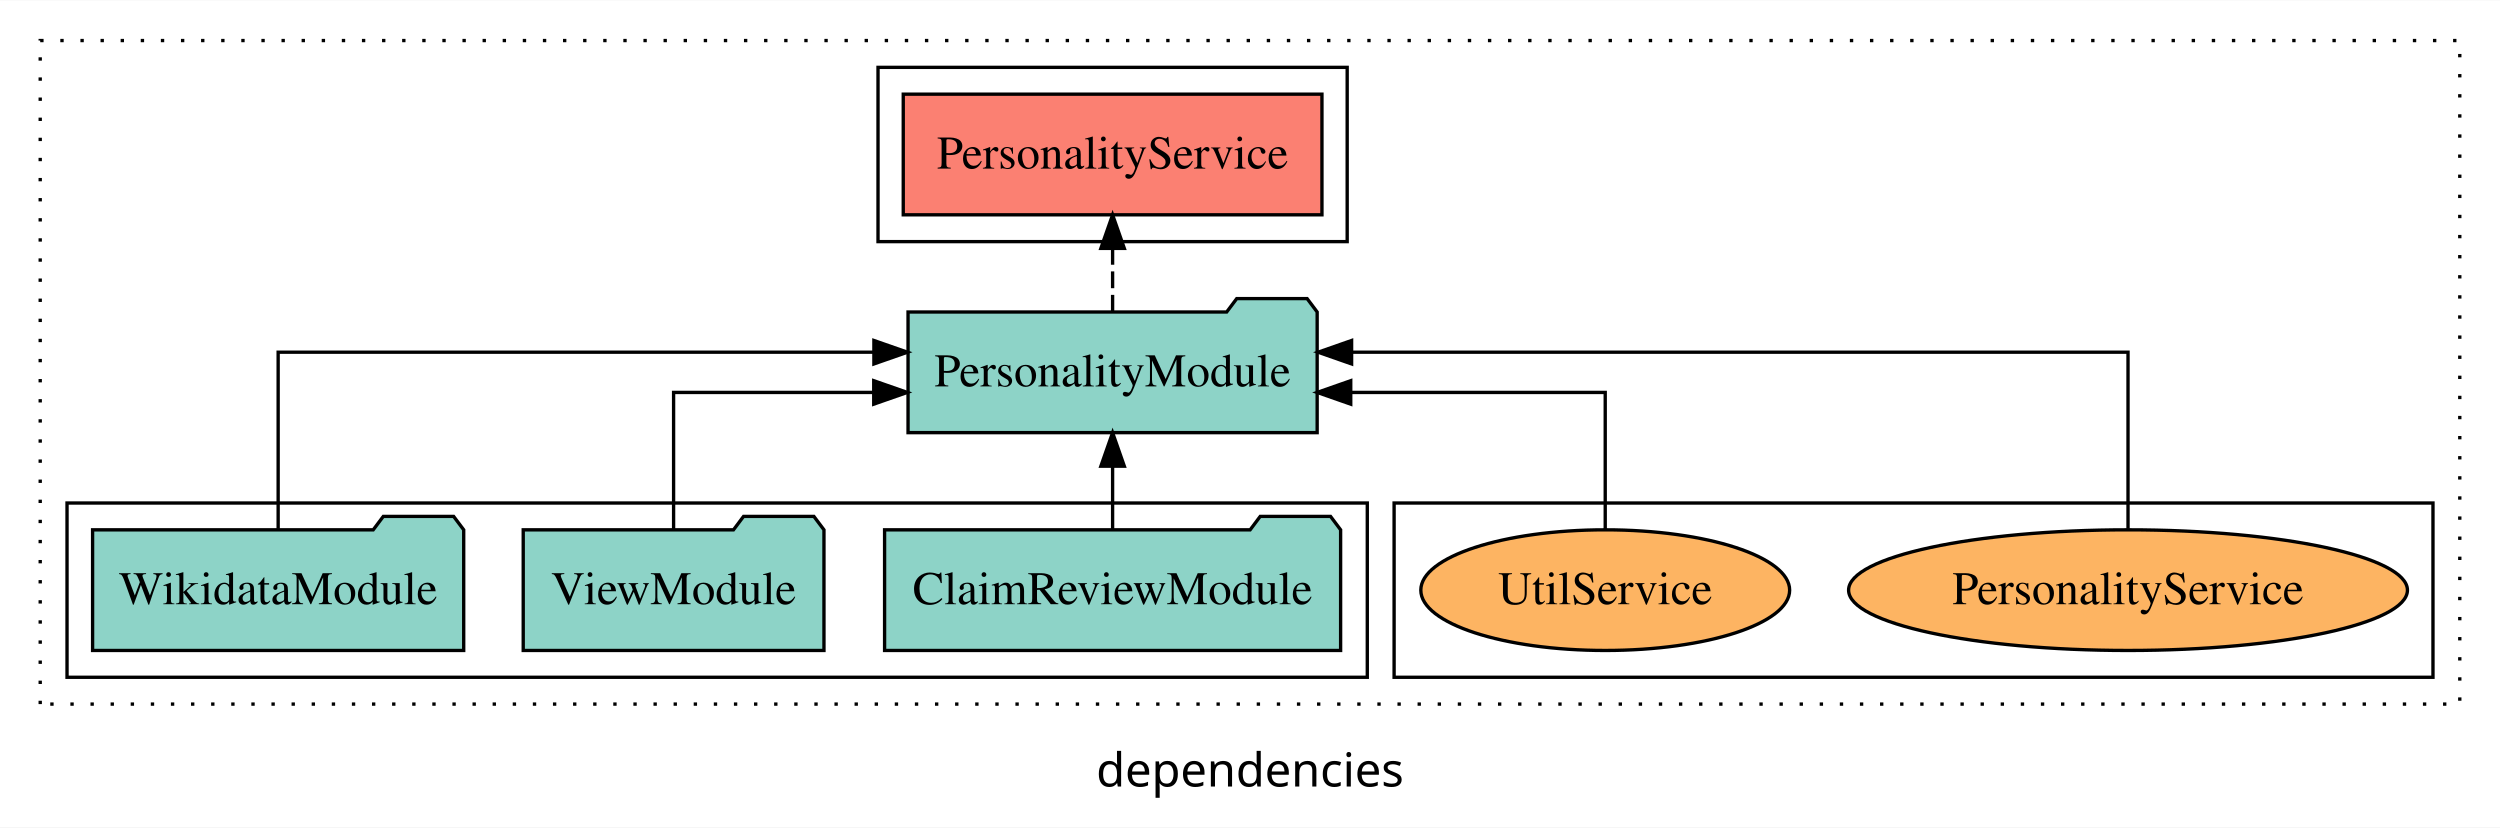
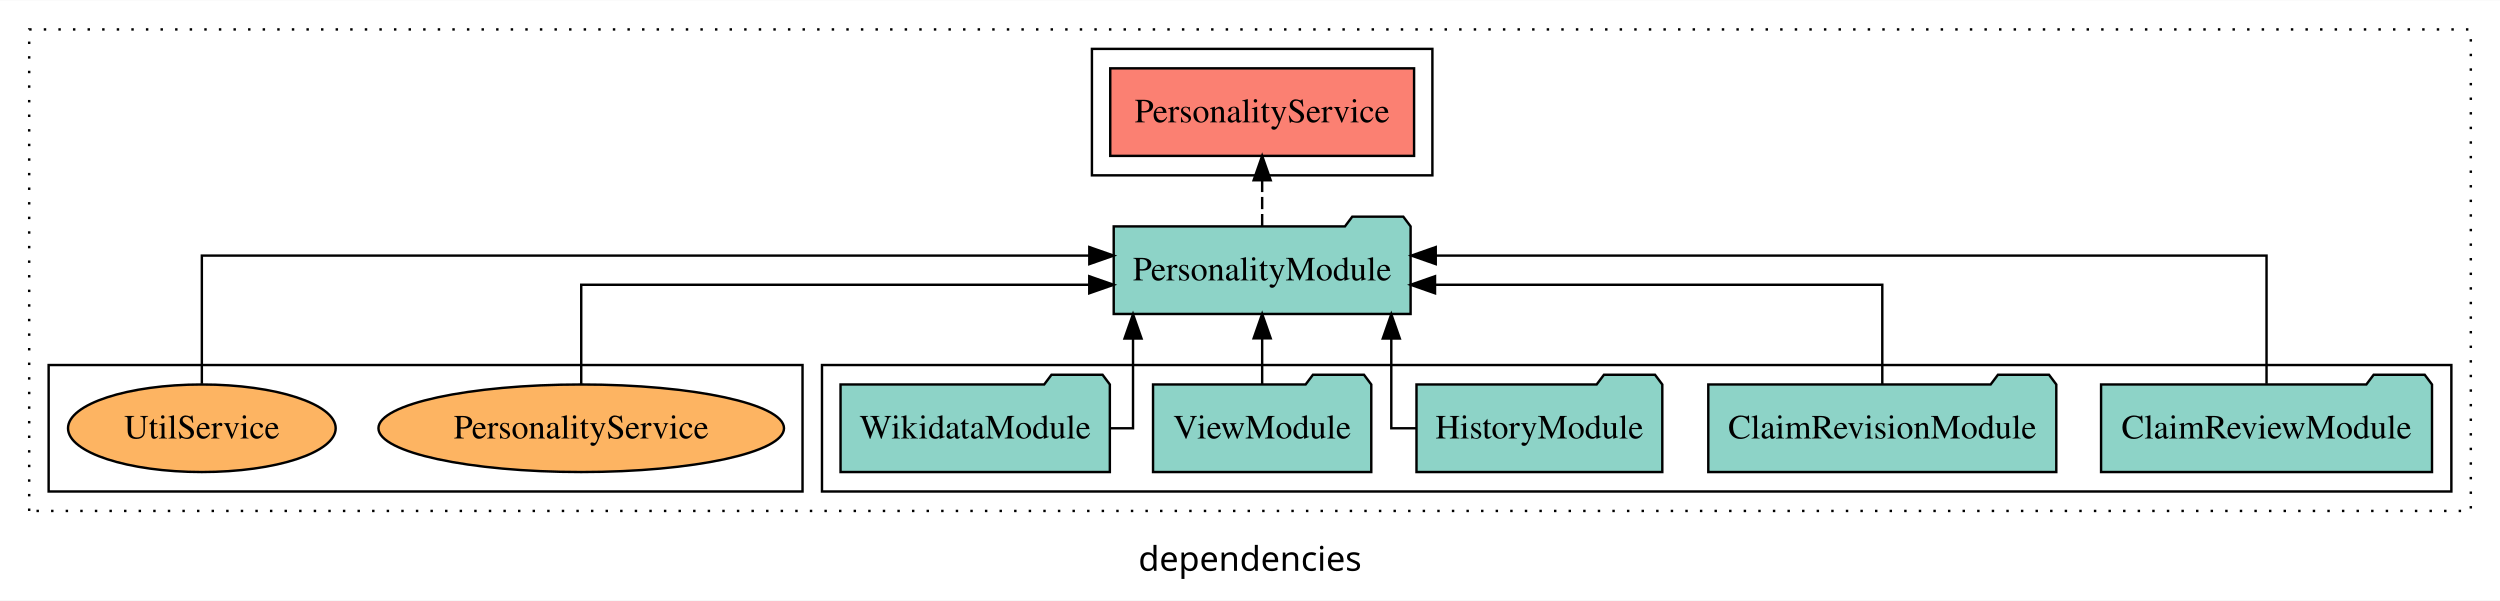
- <svg xmlns="http://www.w3.org/2000/svg" width="746pt" height="247pt" viewBox="0.00 0.00 746.00 246.80">
+ <svg xmlns="http://www.w3.org/2000/svg" width="1028pt" height="247pt" viewBox="0.00 0.00 1028.00 246.80">
  <g id="graph0" class="graph" transform="scale(1 1) rotate(0) translate(4 242.8)">
-     <polygon fill="white" stroke="transparent" points="-4,4 -4,-242.8 742,-242.8 742,4 -4,4" />
-     <text text-anchor="middle" x="369" y="-8.2" font-family="sans-serif" font-size="14.00">dependencies</text>
+     <polygon fill="white" stroke="transparent" points="-4,4 -4,-242.8 1024,-242.8 1024,4 -4,4" />
+     <text text-anchor="middle" x="510" y="-8.2" font-family="sans-serif" font-size="14.00">dependencies</text>
    <g id="clust1" class="cluster">
-       <polygon fill="none" stroke="black" stroke-dasharray="1,5" points="8,-32.8 8,-230.8 730,-230.8 730,-32.8 8,-32.8" />
+       <polygon fill="none" stroke="black" stroke-dasharray="1,5" points="8,-32.8 8,-230.8 1012,-230.8 1012,-32.8 8,-32.8" />
+     </g>
+     <g id="clust3" class="cluster">
+       <polygon fill="none" stroke="black" points="334,-40.8 334,-92.8 1004,-92.8 1004,-40.8 334,-40.8" />
+     </g>
+     <g id="clust4" class="cluster">
+       <polygon fill="none" stroke="black" points="445,-170.8 445,-222.8 585,-222.8 585,-170.8 445,-170.8" />
    </g>
    <g id="clust6" class="cluster">
-       <polygon fill="none" stroke="black" points="412,-40.8 412,-92.8 722,-92.8 722,-40.8 412,-40.8" />
-     </g>
-     <g id="clust4" class="cluster">
-       <polygon fill="none" stroke="black" points="258,-170.8 258,-222.8 398,-222.8 398,-170.8 258,-170.8" />
-     </g>
-     <g id="clust3" class="cluster">
-       <polygon fill="none" stroke="black" points="16,-40.8 16,-92.8 404,-92.8 404,-40.8 16,-40.8" />
+       <polygon fill="none" stroke="black" points="16,-40.8 16,-92.8 326,-92.8 326,-40.8 16,-40.8" />
    </g>
    <g id="node1" class="node">
-       <polygon fill="#8dd3c7" stroke="black" points="396.04,-84.8 393.04,-88.8 372.04,-88.8 369.04,-84.8 259.96,-84.8 259.96,-48.8 396.04,-48.8 396.04,-84.8" />
-       <text text-anchor="middle" x="328" y="-62.6" font-family="Times,serif" font-size="14.00">ClaimReviewModule</text>
+       <polygon fill="#8dd3c7" stroke="black" points="996.04,-84.8 993.04,-88.8 972.04,-88.8 969.04,-84.8 859.96,-84.8 859.96,-48.8 996.04,-48.8 996.04,-84.8" />
+       <text text-anchor="middle" x="928" y="-62.6" font-family="Times,serif" font-size="14.00">ClaimReviewModule</text>
+     </g>
+     <g id="node6" class="node">
+       <polygon fill="#8dd3c7" stroke="black" points="576.04,-149.8 573.04,-153.8 552.04,-153.8 549.04,-149.8 453.96,-149.8 453.96,-113.8 576.04,-113.8 576.04,-149.8" />
+       <text text-anchor="middle" x="515" y="-127.6" font-family="Times,serif" font-size="14.00">PersonalityModule</text>
+     </g>
+     <g id="edge1" class="edge">
+       <path fill="none" stroke="black" d="M928,-85.08C928,-106.12 928,-137.8 928,-137.8 928,-137.8 586.38,-137.8 586.38,-137.8" />
+       <polygon fill="black" stroke="black" points="586.38,-134.3 576.38,-137.8 586.38,-141.3 586.38,-134.3" />
+     </g>
+     <g id="node2" class="node">
+       <polygon fill="#8dd3c7" stroke="black" points="841.55,-84.8 838.55,-88.8 817.55,-88.8 814.55,-84.8 698.45,-84.8 698.45,-48.8 841.55,-48.8 841.55,-84.8" />
+       <text text-anchor="middle" x="770" y="-62.6" font-family="Times,serif" font-size="14.00">ClaimRevisionModule</text>
+     </g>
+     <g id="edge2" class="edge">
+       <path fill="none" stroke="black" d="M770,-84.82C770,-102.17 770,-125.8 770,-125.8 770,-125.8 586.08,-125.8 586.08,-125.8" />
+       <polygon fill="black" stroke="black" points="586.08,-122.3 576.08,-125.8 586.08,-129.3 586.08,-122.3" />
+     </g>
+     <g id="node3" class="node">
+       <polygon fill="#8dd3c7" stroke="black" points="679.54,-84.8 676.54,-88.8 655.54,-88.8 652.54,-84.8 578.46,-84.8 578.46,-48.8 679.54,-48.8 679.54,-84.8" />
+       <text text-anchor="middle" x="629" y="-62.6" font-family="Times,serif" font-size="14.00">HistoryModule</text>
+     </g>
+     <g id="edge3" class="edge">
+       <path fill="none" stroke="black" d="M578.43,-66.8C572.27,-66.8 568.1,-66.8 568.1,-66.8 568.1,-66.8 568.1,-103.69 568.1,-103.69" />
+       <polygon fill="black" stroke="black" points="564.6,-103.69 568.1,-113.69 571.6,-103.69 564.6,-103.69" />
    </g>
    <g id="node4" class="node">
-       <polygon fill="#8dd3c7" stroke="black" points="389.04,-149.8 386.04,-153.8 365.04,-153.8 362.04,-149.8 266.96,-149.8 266.96,-113.8 389.04,-113.8 389.04,-149.8" />
-       <text text-anchor="middle" x="328" y="-127.6" font-family="Times,serif" font-size="14.00">PersonalityModule</text>
+       <polygon fill="#8dd3c7" stroke="black" points="559.87,-84.8 556.87,-88.8 535.87,-88.8 532.87,-84.8 470.13,-84.8 470.13,-48.8 559.87,-48.8 559.87,-84.8" />
+       <text text-anchor="middle" x="515" y="-62.6" font-family="Times,serif" font-size="14.00">ViewModule</text>
    </g>
-     <g id="edge1" class="edge">
-       <path fill="none" stroke="black" d="M328,-84.91C328,-84.91 328,-103.79 328,-103.79" />
-       <polygon fill="black" stroke="black" points="324.5,-103.79 328,-113.79 331.5,-103.79 324.5,-103.79" />
-     </g>
-     <g id="node2" class="node">
-       <polygon fill="#8dd3c7" stroke="black" points="241.87,-84.8 238.87,-88.8 217.87,-88.8 214.87,-84.8 152.13,-84.8 152.13,-48.8 241.87,-48.8 241.87,-84.8" />
-       <text text-anchor="middle" x="197" y="-62.6" font-family="Times,serif" font-size="14.00">ViewModule</text>
-     </g>
-     <g id="edge2" class="edge">
-       <path fill="none" stroke="black" d="M197,-84.82C197,-102.17 197,-125.8 197,-125.8 197,-125.8 256.72,-125.8 256.72,-125.8" />
-       <polygon fill="black" stroke="black" points="256.72,-129.3 266.72,-125.8 256.72,-122.3 256.72,-129.3" />
-     </g>
-     <g id="node3" class="node">
-       <polygon fill="#8dd3c7" stroke="black" points="134.37,-84.8 131.37,-88.8 110.37,-88.8 107.37,-84.8 23.63,-84.8 23.63,-48.8 134.37,-48.8 134.37,-84.8" />
-       <text text-anchor="middle" x="79" y="-62.6" font-family="Times,serif" font-size="14.00">WikidataModule</text>
-     </g>
-     <g id="edge3" class="edge">
-       <path fill="none" stroke="black" d="M79,-85.08C79,-106.12 79,-137.8 79,-137.8 79,-137.8 256.77,-137.8 256.77,-137.8" />
-       <polygon fill="black" stroke="black" points="256.77,-141.3 266.77,-137.8 256.77,-134.3 256.77,-141.3" />
+     <g id="edge4" class="edge">
+       <path fill="none" stroke="black" d="M515,-84.91C515,-84.91 515,-103.79 515,-103.79" />
+       <polygon fill="black" stroke="black" points="511.5,-103.79 515,-113.79 518.5,-103.79 511.5,-103.79" />
    </g>
    <g id="node5" class="node">
-       <polygon fill="#fb8072" stroke="black" points="390.47,-214.8 265.53,-214.8 265.53,-178.8 390.47,-178.8 390.47,-214.8" />
-       <text text-anchor="middle" x="328" y="-192.6" font-family="Times,serif" font-size="14.00">PersonalityService </text>
-     </g>
-     <g id="edge4" class="edge">
-       <path fill="none" stroke="black" stroke-dasharray="5,2" d="M328,-149.91C328,-149.91 328,-168.79 328,-168.79" />
-       <polygon fill="black" stroke="black" points="324.5,-168.79 328,-178.79 331.5,-168.79 324.5,-168.79" />
-     </g>
-     <g id="node6" class="node">
-       <ellipse fill="#fdb462" stroke="black" cx="631" cy="-66.8" rx="83.38" ry="18" />
-       <text text-anchor="middle" x="631" y="-62.6" font-family="Times,serif" font-size="14.00">PersonalityService</text>
+       <polygon fill="#8dd3c7" stroke="black" points="452.37,-84.8 449.37,-88.8 428.37,-88.8 425.37,-84.8 341.63,-84.8 341.63,-48.8 452.37,-48.8 452.37,-84.8" />
+       <text text-anchor="middle" x="397" y="-62.6" font-family="Times,serif" font-size="14.00">WikidataModule</text>
    </g>
    <g id="edge5" class="edge">
-       <path fill="none" stroke="black" d="M631,-85.08C631,-106.12 631,-137.8 631,-137.8 631,-137.8 399.32,-137.8 399.32,-137.8" />
-       <polygon fill="black" stroke="black" points="399.32,-134.3 389.32,-137.8 399.32,-141.3 399.32,-134.3" />
+       <path fill="none" stroke="black" d="M452.6,-66.8C458.21,-66.8 461.9,-66.8 461.9,-66.8 461.9,-66.8 461.9,-103.69 461.9,-103.69" />
+       <polygon fill="black" stroke="black" points="458.4,-103.69 461.9,-113.69 465.4,-103.69 458.4,-103.69" />
    </g>
    <g id="node7" class="node">
-       <ellipse fill="#fdb462" stroke="black" cx="475" cy="-66.8" rx="55.03" ry="18" />
-       <text text-anchor="middle" x="475" y="-62.6" font-family="Times,serif" font-size="14.00">UtilService</text>
+       <polygon fill="#fb8072" stroke="black" points="577.47,-214.8 452.53,-214.8 452.53,-178.8 577.47,-178.8 577.47,-214.8" />
+       <text text-anchor="middle" x="515" y="-192.6" font-family="Times,serif" font-size="14.00">PersonalityService </text>
    </g>
    <g id="edge6" class="edge">
-       <path fill="none" stroke="black" d="M475,-84.82C475,-102.17 475,-125.8 475,-125.8 475,-125.8 399.06,-125.8 399.06,-125.8" />
-       <polygon fill="black" stroke="black" points="399.06,-122.3 389.06,-125.8 399.06,-129.3 399.06,-122.3" />
+       <path fill="none" stroke="black" stroke-dasharray="5,2" d="M515,-149.91C515,-149.91 515,-168.79 515,-168.79" />
+       <polygon fill="black" stroke="black" points="511.5,-168.79 515,-178.79 518.5,-168.79 511.5,-168.79" />
+     </g>
+     <g id="node8" class="node">
+       <ellipse fill="#fdb462" stroke="black" cx="235" cy="-66.8" rx="83.38" ry="18" />
+       <text text-anchor="middle" x="235" y="-62.6" font-family="Times,serif" font-size="14.00">PersonalityService</text>
+     </g>
+     <g id="edge7" class="edge">
+       <path fill="none" stroke="black" d="M235,-84.82C235,-102.17 235,-125.8 235,-125.8 235,-125.8 443.9,-125.8 443.9,-125.8" />
+       <polygon fill="black" stroke="black" points="443.9,-129.3 453.9,-125.8 443.9,-122.3 443.9,-129.3" />
+     </g>
+     <g id="node9" class="node">
+       <ellipse fill="#fdb462" stroke="black" cx="79" cy="-66.8" rx="55.03" ry="18" />
+       <text text-anchor="middle" x="79" y="-62.6" font-family="Times,serif" font-size="14.00">UtilService</text>
+     </g>
+     <g id="edge8" class="edge">
+       <path fill="none" stroke="black" d="M79,-85.08C79,-106.12 79,-137.8 79,-137.8 79,-137.8 443.92,-137.8 443.92,-137.8" />
+       <polygon fill="black" stroke="black" points="443.92,-141.3 453.92,-137.8 443.92,-134.3 443.92,-141.3" />
    </g>
  </g>
</svg>
